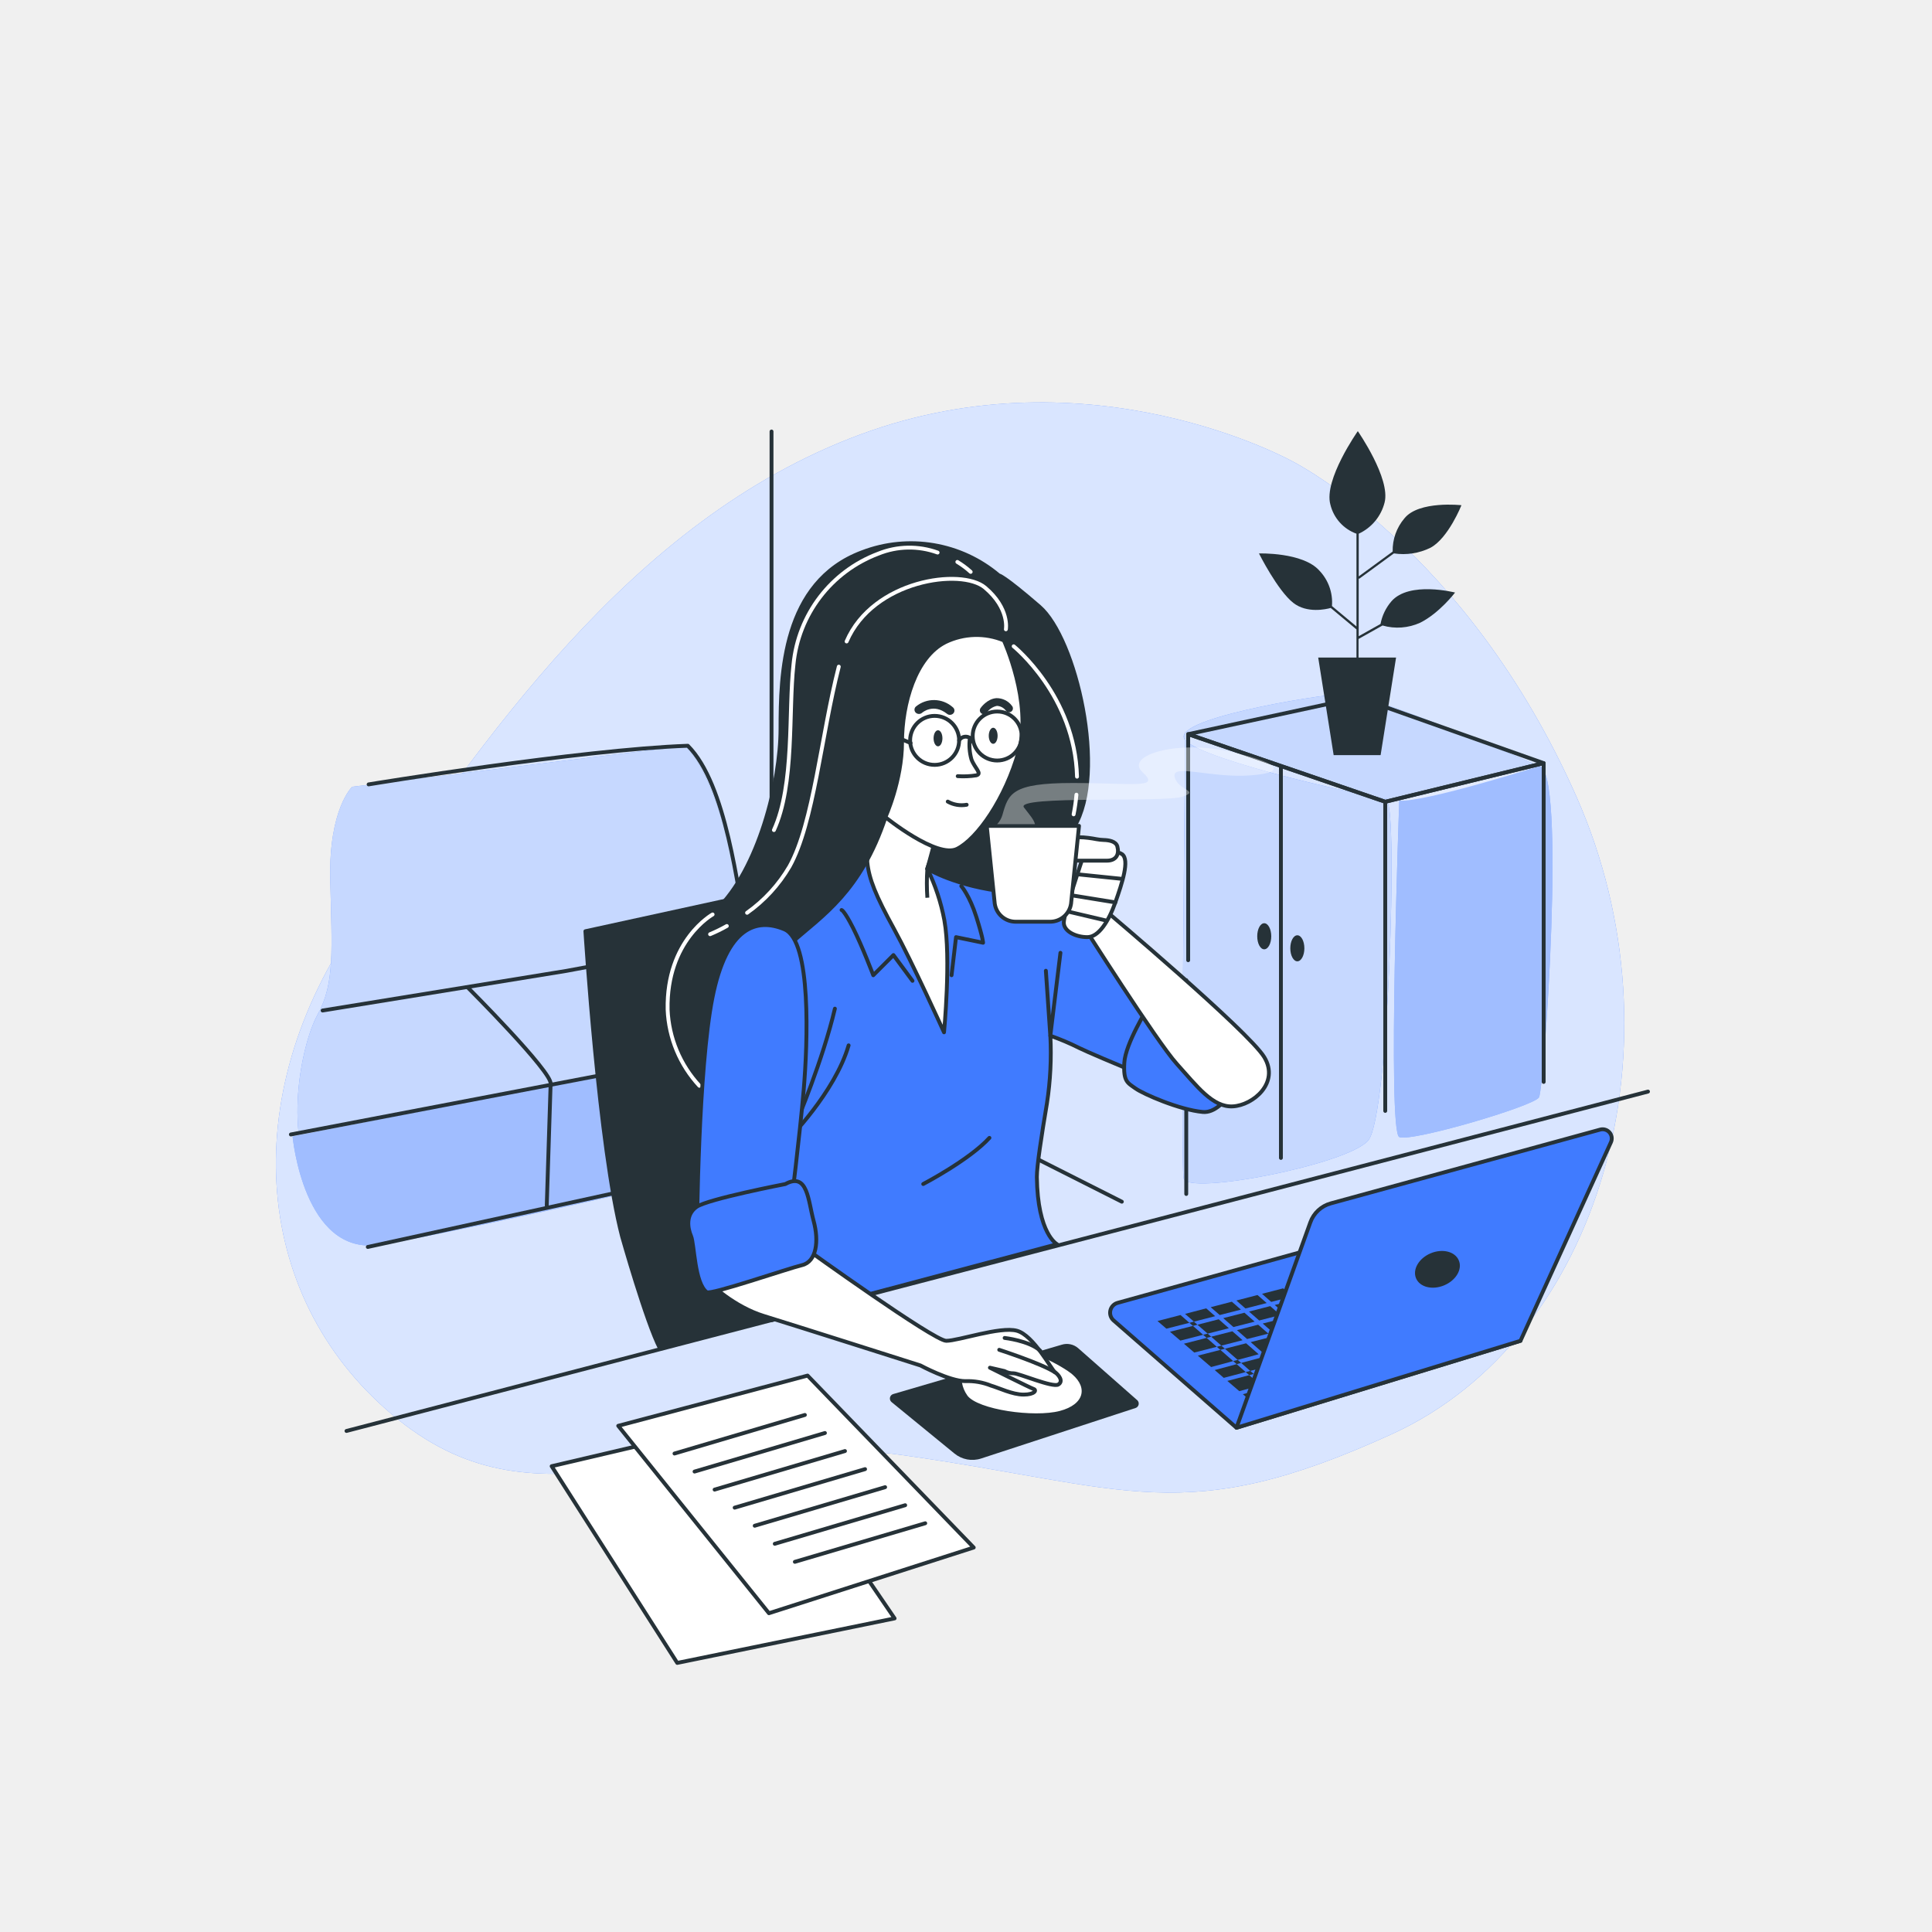
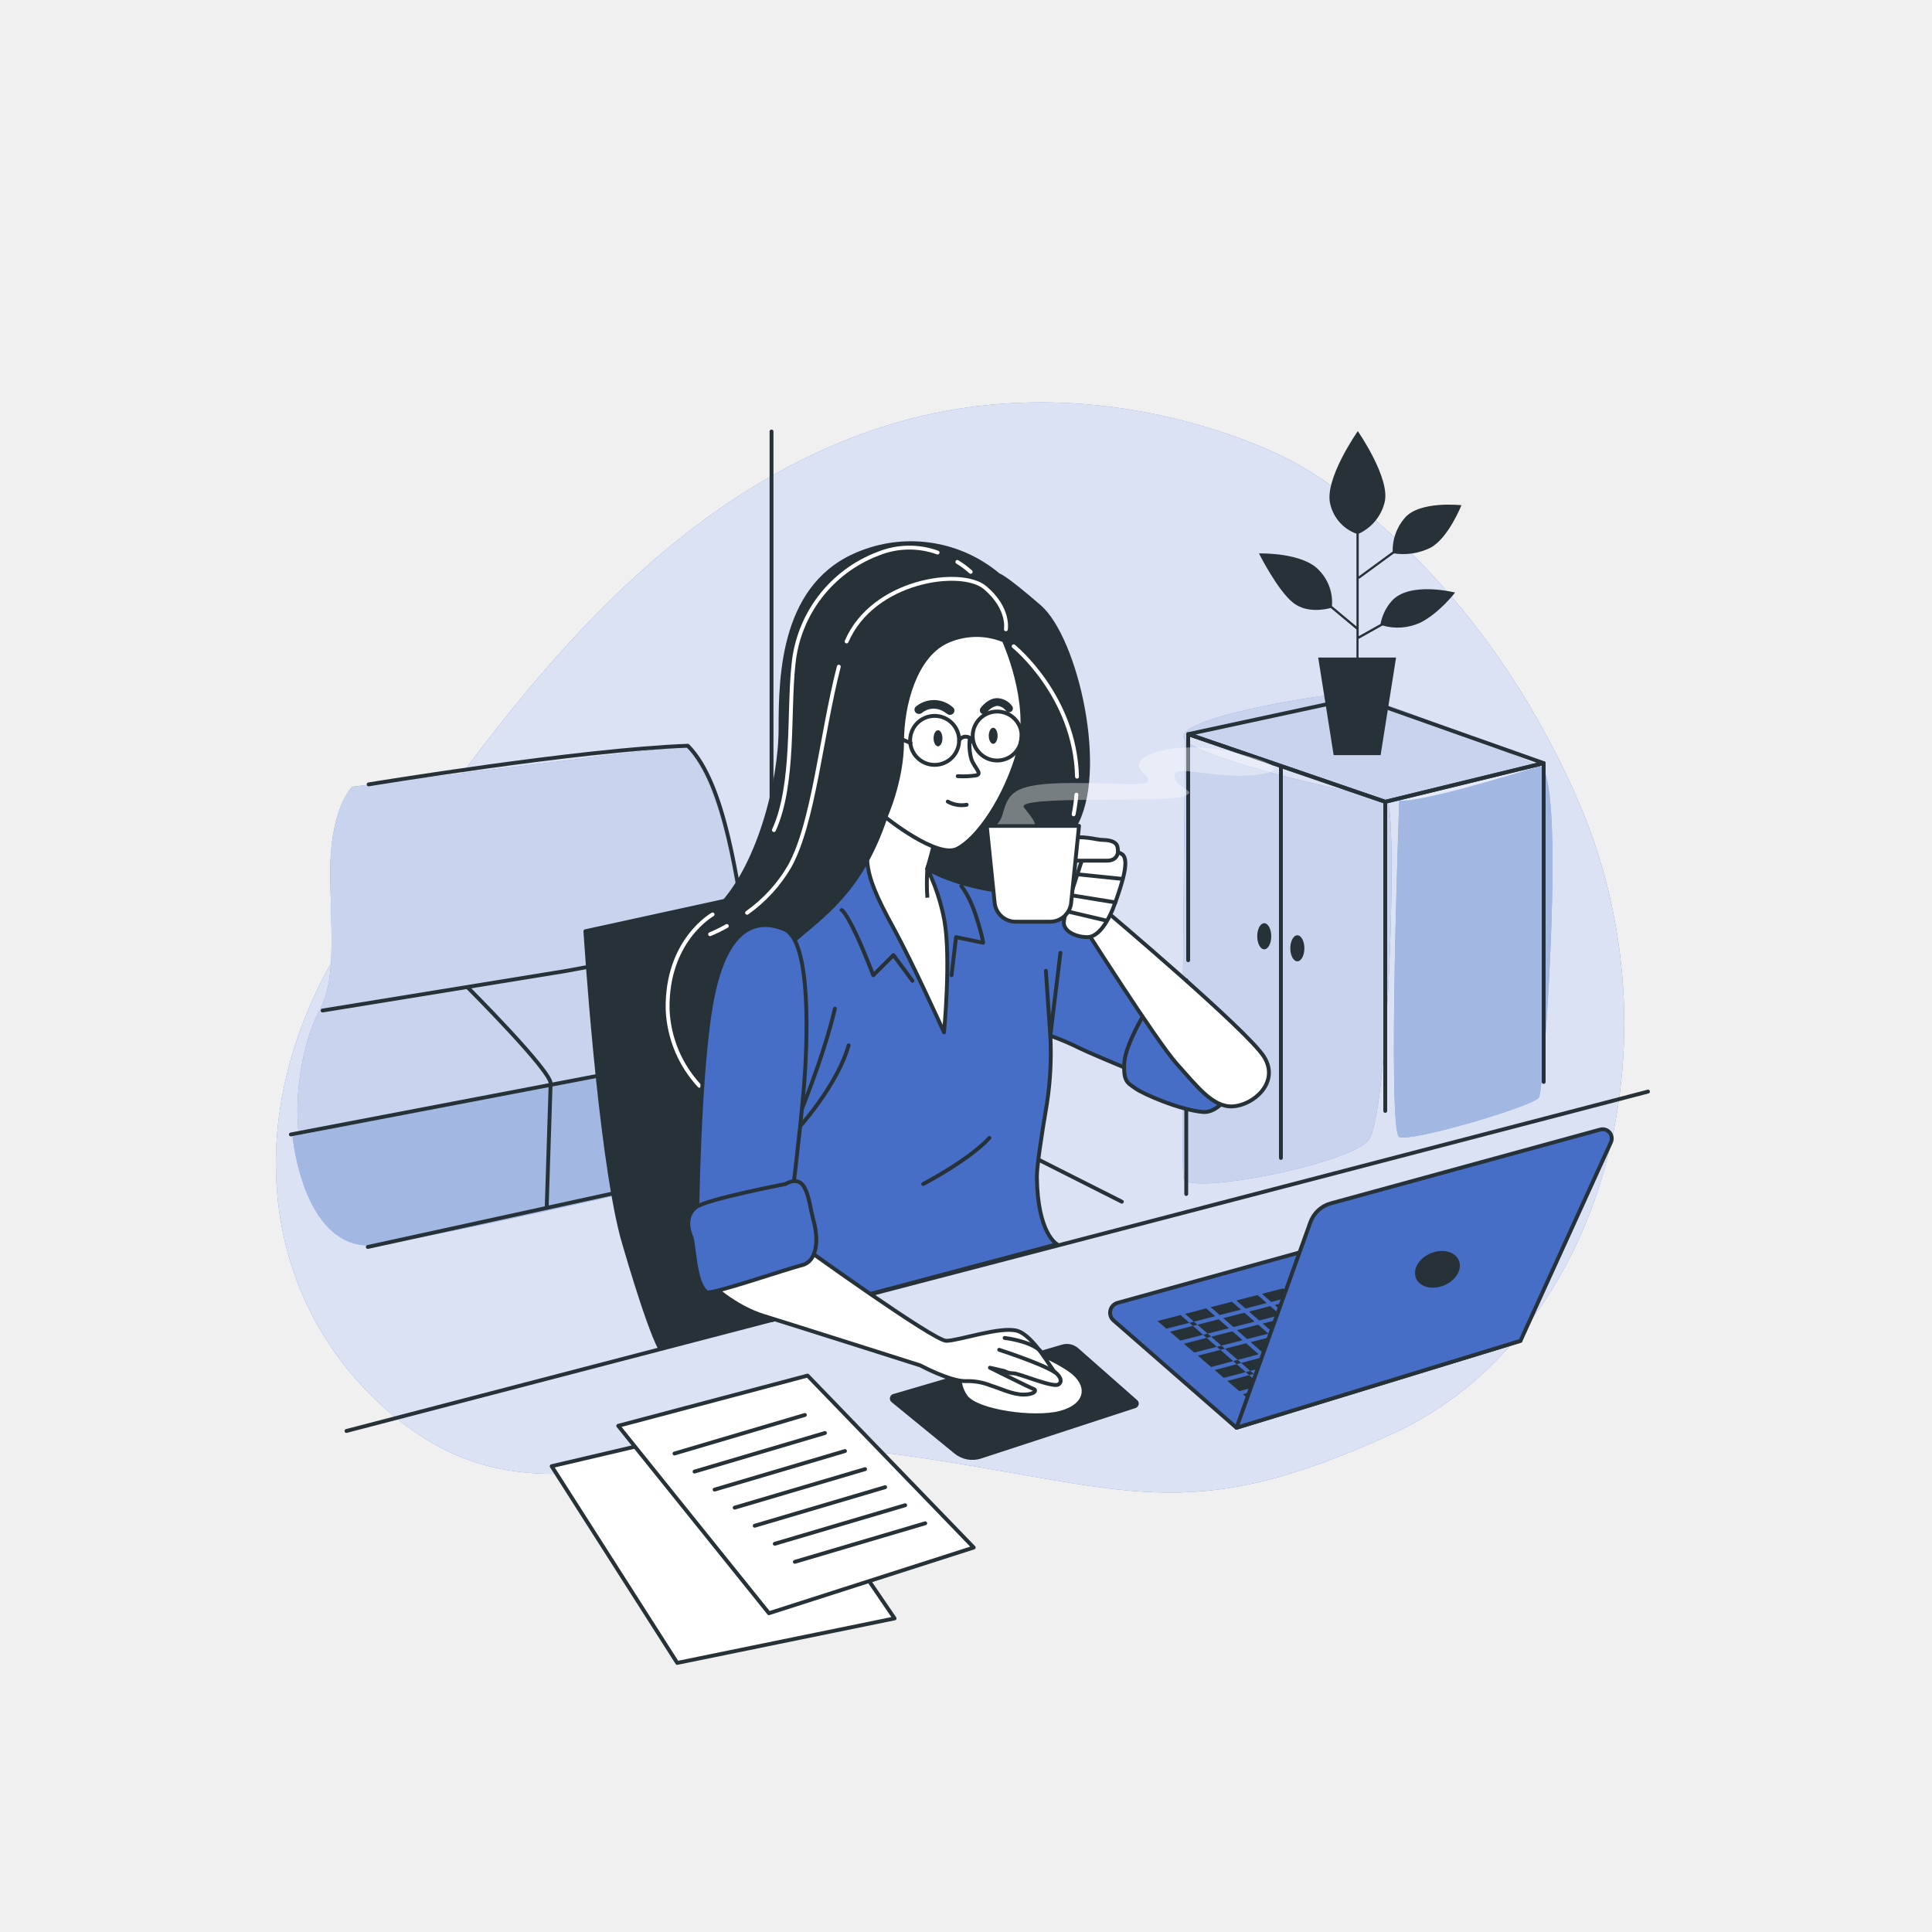
<svg xmlns="http://www.w3.org/2000/svg" viewBox="0 0 500 500">
-   <g id="freepik--background-simple--inject-303">
-     <path d="M334.58,119.45s-52.13-29.16-111.94-7-97.93,79.8-130,125.71-27.19,99,10.43,129.24,71.72.9,130.33,9.16,72.88,19.26,126.89-5.45,76-101,47.66-165S334.58,119.45,334.58,119.45Z" style="fill:#407BFF" />
+   <g id="freepik--background-simple--inject-5">
+     <path d="M334.58,119.45s-52.13-29.16-111.94-7-97.93,79.8-130,125.71-27.19,99,10.43,129.24,71.72.9,130.33,9.16,72.88,19.26,126.89-5.45,76-101,47.66-165S334.58,119.45,334.58,119.45Z" style="fill:#476EC6" />
    <path d="M334.58,119.45s-52.13-29.16-111.94-7-97.93,79.8-130,125.71-27.19,99,10.43,129.24,71.72.9,130.33,9.16,72.88,19.26,126.89-5.45,76-101,47.66-165S334.58,119.45,334.58,119.45Z" style="fill:#fff;opacity:0.8" />
  </g>
-   <g id="freepik--Background--inject-303">
-     <path d="M217,292.53s.81-23.14,0-26-23.14-22.73-23.14-22.73-6.09-41.41-16.64-50.75L91.15,203.61s-6.09,5.69-5.68,24,1.22,26.79-3.25,34.91-8.93,32.08-.4,44.26,11.36,15,19.08,14.61S217,292.53,217,292.53Z" style="fill:#407BFF" />
+   <g id="freepik--Background--inject-5">
+     <path d="M217,292.53s.81-23.14,0-26-23.14-22.73-23.14-22.73-6.09-41.41-16.64-50.75L91.15,203.61s-6.09,5.69-5.68,24,1.22,26.79-3.25,34.91-8.93,32.08-.4,44.26,11.36,15,19.08,14.61S217,292.53,217,292.53Z" style="fill:#476EC6" />
    <path d="M217,292.53s.81-23.14,0-26-23.14-22.73-23.14-22.73-6.09-41.41-16.64-50.75L91.15,203.61s-6.09,5.69-5.68,24,1.22,26.79-3.25,34.91-8.93,32.08-.4,44.26,11.36,15,19.08,14.61S217,292.53,217,292.53Z" style="fill:#fff;opacity:0.7" />
-     <path d="M217,266.54,75.73,294.15s2.84,30.86,22.33,28,119.76-25.57,119.36-27.6S217,266.54,217,266.54Z" style="fill:#407BFF" />
+     <path d="M217,266.54,75.73,294.15s2.84,30.86,22.33,28,119.76-25.57,119.36-27.6S217,266.54,217,266.54Z" style="fill:#476EC6" />
    <path d="M217,266.54,75.73,294.15s2.84,30.86,22.33,28,119.76-25.57,119.36-27.6S217,266.54,217,266.54Z" style="fill:#fff;opacity:0.5" />
-     <path d="M362.13,207.21s-3.13,85.72,0,87.06,34.82-8,36.16-10.27,7.14-85.71,0-85.71S362.13,207.21,362.13,207.21Z" style="fill:#407BFF" />
-     <path d="M359,207.66c2.68,1.79.45,81.25-4.91,87.5s-46.88,14.29-47.77,9.82.45-115.62.45-115.62S356.32,205.88,359,207.66Zm39.29-9.37s-43.75-19.2-50.9-18.75-45.53,6.69-40.62,12.05,48.66,15.18,55.36,15.62S398.29,198.29,398.29,198.29Z" style="fill:#407BFF" />
+     <path d="M362.13,207.21s-3.13,85.72,0,87.06,34.82-8,36.16-10.27,7.14-85.71,0-85.71S362.13,207.21,362.13,207.21Z" style="fill:#476EC6" />
+     <path d="M359,207.66c2.68,1.79.45,81.25-4.91,87.5s-46.88,14.29-47.77,9.82.45-115.62.45-115.62S356.32,205.88,359,207.66Zm39.29-9.37s-43.75-19.2-50.9-18.75-45.53,6.69-40.62,12.05,48.66,15.18,55.36,15.62S398.29,198.29,398.29,198.29Z" style="fill:#476EC6" />
    <path d="M362.13,207.21s-3.13,85.72,0,87.06,34.82-8,36.16-10.27,7.14-85.71,0-85.71S362.13,207.21,362.13,207.21Z" style="fill:#fff;opacity:0.5" />
    <path d="M359,207.66c2.68,1.79.45,81.25-4.91,87.5s-46.88,14.29-47.77,9.82.45-115.62.45-115.62S356.32,205.88,359,207.66Zm39.29-9.37s-43.75-19.2-50.9-18.75-45.53,6.69-40.62,12.05,48.66,15.18,55.36,15.62S398.29,198.29,398.29,198.29Z" style="fill:#fff;opacity:0.7" />
    <path d="M95.4,203s54.6-9,82.6-10c10,10,12.85,36.74,15.35,49.74,0,0,23.65,22.4,23.65,24.26s.67,30,.67,30" style="fill:none;stroke:#263238;stroke-linecap:round;stroke-linejoin:round" />
    <line x1="199.67" y1="111.67" x2="199.67" y2="248.33" style="fill:none;stroke:#263238;stroke-linecap:round;stroke-linejoin:round" />
    <polyline points="83.49 261.52 146.66 251.25 192.24 242.74" style="fill:none;stroke:#263238;stroke-linecap:round;stroke-linejoin:round" />
    <line x1="75.28" y1="293.6" x2="211.18" y2="267.62" style="fill:none;stroke:#263238;stroke-linecap:round;stroke-linejoin:round" />
    <path d="M121,255.5s22,22,21.5,25l-1,31.5" style="fill:none;stroke:#263238;stroke-linecap:round;stroke-linejoin:round" />
    <line x1="95.19" y1="322.71" x2="209.69" y2="297.7" style="fill:none;stroke:#263238;stroke-linecap:round;stroke-linejoin:round" />
    <polyline points="307.5 248.5 307.5 190 358.5 207.5 358.5 287.5" style="fill:none;stroke:#263238;stroke-linecap:round;stroke-linejoin:round" />
    <line x1="307" y1="253.67" x2="307" y2="309" style="fill:none;stroke:#263238;stroke-linecap:round;stroke-linejoin:round" />
    <polyline points="358.5 207.5 399.5 197.5 399.5 280" style="fill:none;stroke:#263238;stroke-linecap:round;stroke-linejoin:round" />
    <polygon points="307.5 190 351.5 180.5 399.5 197.5 358.5 207.5 307.5 190" style="fill:none;stroke:#263238;stroke-linecap:round;stroke-linejoin:round" />
    <line x1="331.5" y1="198.5" x2="331.5" y2="299.67" style="fill:none;stroke:#263238;stroke-linecap:round;stroke-linejoin:round" />
    <path d="M337.57,245.42c0,1.86-.82,3.37-1.82,3.37s-1.82-1.51-1.82-3.37.81-3.37,1.82-3.37S337.57,243.56,337.57,245.42Z" style="fill:#263238" />
    <path d="M329,242.3c0,1.87-.81,3.38-1.82,3.38s-1.81-1.51-1.81-3.38.81-3.37,1.81-3.37S329,240.44,329,242.3Z" style="fill:#263238" />
    <line x1="217.67" y1="274.33" x2="290.33" y2="311" style="fill:none;stroke:#263238;stroke-linecap:round;stroke-linejoin:round" />
  </g>
-   <g id="freepik--Plants--inject-303">
+   <g id="freepik--Plants--inject-5">
    <path d="M360.09,155.63a12.48,12.48,0,0,0-2.81,5.85l-5.65,3.17v-15l.11.15,9-6.58a16,16,0,0,0,9.48-1.47c4.62-2.49,8-11,8-11s-11-1.24-14.74,3.38a12.8,12.8,0,0,0-3.06,8.61l-8.78,6.43V138.12a12.17,12.17,0,0,0,6.69-8.07c1.6-6.21-6.93-18.47-6.93-18.47s-8.88,12.61-7.1,19a10.68,10.68,0,0,0,6.75,7.54v24l-6.34-5.28a11.88,11.88,0,0,0-3.26-9.17c-4.26-4.8-15.63-4.44-15.63-4.44s4.8,9.59,8.88,12.79c3.57,2.79,8.5,1.65,9.69,1.32l6.66,5.55v7.29h-9.9l4,25.25H357.3l4-25.25h-9.71v-4.82l6.21-3.48a14.1,14.1,0,0,0,9.72-.71c5-2.49,9.05-7.82,9.05-7.82S364.71,150.3,360.09,155.63Z" style="fill:#263238" />
  </g>
-   <g id="freepik--Device--inject-303">
+   <g id="freepik--Device--inject-5">
    <path d="M274.81,348l-43.65,12.78a1.2,1.2,0,0,0-.42,2.08L247,376.16a7.31,7.31,0,0,0,6.91,1.3l40-13.08a1.2,1.2,0,0,0,.42-2L279,348.88A4.45,4.45,0,0,0,274.81,348Z" style="fill:#263238" />
    <path d="M253.55,348.72a8.43,8.43,0,0,0-3.63,12.69l.08.12c2.94,3.82,17.63,5.87,24.38,4.11s7.76-6.61,3.52-10.28c-2.59-2.24-12-7.34-19.09-7.63A11.67,11.67,0,0,0,253.55,348.72Z" style="fill:#fff;stroke:#263238;stroke-linecap:round;stroke-linejoin:round" />
-     <path d="M320,369.5l-31.8-27.77a2.65,2.65,0,0,1,1-4.54l64.48-17.87a9.49,9.49,0,0,1,8.6,1.85L393.5,347Z" style="fill:#407BFF;stroke:#263238;stroke-linecap:round;stroke-linejoin:round" />
+     <path d="M320,369.5l-31.8-27.77a2.65,2.65,0,0,1,1-4.54l64.48-17.87a9.49,9.49,0,0,1,8.6,1.85L393.5,347Z" style="fill:#476EC6;stroke:#263238;stroke-linecap:round;stroke-linejoin:round" />
    <polygon points="354.15 343.87 356.67 346.07 362.13 344.64 359.58 342.41 354.15 343.87" style="fill:#263238" />
    <polygon points="342.32 333.52 347.81 332.11 345.36 329.96 339.89 331.39 342.32 333.52" style="fill:#263238" />
    <polygon points="346.53 329.66 348.99 331.81 354.48 330.41 352 328.24 346.53 329.66" style="fill:#263238" />
    <polygon points="356.57 330.91 359.2 333.21 364.16 331.94 361.42 329.67 356.57 330.91" style="fill:#263238" />
    <polygon points="360.12 334.01 362.75 336.32 367.86 335.01 365.11 332.73 360.12 334.01" style="fill:#263238" />
    <polygon points="372.56 338.92 367.33 340.32 369.92 342.59 375.28 341.18 372.56 338.92" style="fill:#263238" />
    <polygon points="366.17 340.64 360.74 342.1 363.29 344.33 368.75 342.89 366.17 340.64" style="fill:#263238" />
    <polygon points="363.66 337.12 366.43 339.53 371.62 338.14 368.81 335.8 363.66 337.12" style="fill:#263238" />
    <polygon points="352.54 334.92 358.03 333.51 355.39 331.21 349.9 332.61 352.54 334.92" style="fill:#263238" />
    <polygon points="332.32 348.71 329.16 345.94 323.67 347.34 326.9 350.17 332.32 348.71" style="fill:#263238" />
    <polygon points="328.25 345.14 325.61 342.83 320.12 344.24 322.75 346.54 328.25 345.14" style="fill:#263238" />
    <polygon points="324.7 342.04 322.06 339.73 316.57 341.13 319.21 343.44 324.7 342.04" style="fill:#263238" />
    <polygon points="335.66 335.22 341.15 333.82 338.72 331.69 333.25 333.12 335.66 335.22" style="fill:#263238" />
    <polygon points="335.64 351.61 333.23 349.5 327.8 350.96 330.18 353.04 335.64 351.61" style="fill:#263238" />
    <polygon points="328.99 336.93 334.48 335.52 332.08 333.42 326.61 334.84 328.99 336.93" style="fill:#263238" />
    <polygon points="322.32 338.63 327.82 337.23 325.44 335.15 319.97 336.57 322.32 338.63" style="fill:#263238" />
    <polygon points="315.66 340.33 321.15 338.93 318.8 336.88 313.33 338.3 315.66 340.33" style="fill:#263238" />
    <polygon points="343.67 342.23 346.66 344.85 352.09 343.39 349.16 340.82 343.67 342.23" style="fill:#263238" />
    <polygon points="343.24 334.32 345.87 336.62 351.36 335.22 348.73 332.91 343.24 334.32" style="fill:#263238" />
    <polygon points="363.04 345.43 357.58 346.87 360.37 349.31 365.79 347.84 363.04 345.43" style="fill:#263238" />
    <polygon points="349.42 339.73 354.91 338.32 352.27 336.02 346.78 337.42 349.42 339.73" style="fill:#263238" />
    <polygon points="339.2 338.33 344.7 336.92 342.06 334.62 336.57 336.02 339.2 338.33" style="fill:#263238" />
    <polygon points="353.45 335.72 356.08 338.02 361.58 336.62 358.94 334.31 353.45 335.72" style="fill:#263238" />
    <polygon points="339.47 354.96 336.55 352.4 331.09 353.84 334.05 356.43 339.47 354.96" style="fill:#263238" />
    <polygon points="355.82 339.12 350.33 340.52 353.25 343.08 358.68 341.62 355.82 339.12" style="fill:#263238" />
    <polygon points="362.49 337.42 357 338.82 359.84 341.31 365.27 339.85 362.49 337.42" style="fill:#263238" />
    <polygon points="332.54 340.03 338.03 338.63 335.39 336.32 329.9 337.73 332.54 340.03" style="fill:#263238" />
    <polygon points="349.79 348.92 344.33 350.35 347.21 352.87 352.63 351.4 349.79 348.92" style="fill:#263238" />
    <polygon points="356.41 347.17 350.96 348.61 353.79 351.09 359.21 349.62 356.41 347.17" style="fill:#263238" />
    <polygon points="325.87 341.74 331.36 340.33 328.73 338.02 323.24 339.43 325.87 341.74" style="fill:#263238" />
    <polygon points="346.05 353.18 343.17 350.66 337.71 352.1 340.63 354.65 346.05 353.18" style="fill:#263238" />
    <polygon points="352.99 344.18 347.56 345.64 350.05 347.81 355.5 346.38 352.99 344.18" style="fill:#263238" />
    <polygon points="334.91 343.44 332.28 341.13 326.79 342.53 329.42 344.84 334.91 343.44" style="fill:#263238" />
    <polygon points="338.91 346.94 335.82 344.23 330.33 345.64 333.48 348.4 338.91 346.94" style="fill:#263238" />
    <polygon points="342.26 349.87 339.82 347.73 334.39 349.19 336.8 351.3 342.26 349.87" style="fill:#263238" />
    <polygon points="316.09 348.25 314.91 348.55 315.83 349.35 317 349.05 316.09 348.25" style="fill:#263238" />
    <polygon points="325.74 350.48 322.49 347.64 317 349.05 320.31 351.94 325.74 350.48" style="fill:#263238" />
    <polygon points="329.01 353.35 326.64 351.27 321.21 352.73 323.56 354.79 329.01 353.35" style="fill:#263238" />
    <polygon points="345.5 345.16 342.49 342.53 337 343.93 340.07 346.62 345.5 345.16" style="fill:#263238" />
    <polygon points="320.31 351.94 319.15 352.25 320.05 353.04 321.21 352.73 320.31 351.94" style="fill:#263238" />
    <polygon points="321.58 346.84 318.94 344.54 313.45 345.94 316.09 348.25 321.58 346.84" style="fill:#263238" />
    <polygon points="348.88 348.12 346.4 345.95 340.98 347.42 343.43 349.56 348.88 348.12" style="fill:#263238" />
    <polygon points="312.54 345.14 311.37 345.44 312.28 346.24 313.45 345.94 312.54 345.14" style="fill:#263238" />
    <polygon points="336.09 343.13 341.58 341.73 338.94 339.43 333.45 340.83 336.09 343.13" style="fill:#263238" />
    <polygon points="336.48 359.88 333.8 357.53 328.38 359 331.21 361.48 336.48 359.88" style="fill:#263238" />
    <polygon points="327.22 359.31 321.65 360.82 324.71 363.45 330.08 361.82 327.22 359.31" style="fill:#263238" />
    <polygon points="374.43 346.54 376.01 347.92 381.42 346.28 379.94 345.05 374.43 346.54" style="fill:#263238" />
    <polygon points="327.47 358.21 326.31 358.52 327.22 359.31 328.38 359 327.47 358.21" style="fill:#263238" />
    <polygon points="345.61 337.72 340.12 339.13 342.75 341.43 348.24 340.03 345.61 337.72" style="fill:#263238" />
    <polygon points="323.56 354.79 322.39 355.09 323.3 355.89 324.47 355.58 323.56 354.79" style="fill:#263238" />
    <polygon points="318.03 343.74 315.4 341.43 309.9 342.84 312.54 345.14 318.03 343.74" style="fill:#263238" />
    <polygon points="332.89 356.74 329.92 354.14 324.47 355.58 327.47 358.21 332.89 356.74" style="fill:#263238" />
    <polygon points="299.56 341.88 301.86 343.86 307.82 342.34 305.52 340.33 299.56 341.88" style="fill:#263238" />
    <polygon points="364.2 345.12 366.95 347.53 372.37 346.06 369.66 343.69 364.2 345.12" style="fill:#263238" />
    <polygon points="366.69 348.63 361.27 350.1 363.21 351.79 368.48 350.19 366.69 348.63" style="fill:#263238" />
    <polygon points="373.27 346.85 367.85 348.32 369.61 349.85 374.88 348.26 373.27 346.85" style="fill:#263238" />
    <polygon points="376.22 341.96 370.82 343.38 373.53 345.75 379 344.27 376.22 341.96" style="fill:#263238" />
    <polygon points="308.99 342.04 307.82 342.34 308.73 343.14 309.9 342.84 308.99 342.04" style="fill:#263238" />
    <polygon points="346.96 353.97 341.54 355.44 344.01 357.61 349.28 356.01 346.96 353.97" style="fill:#263238" />
    <polygon points="355.65 330.11 360.47 328.88 357.86 326.71 353.17 327.93 355.65 330.11" style="fill:#263238" />
    <polygon points="360.12 350.41 354.69 351.88 356.81 353.73 362.08 352.13 360.12 350.41" style="fill:#263238" />
    <polygon points="353.54 352.19 348.12 353.66 350.41 355.67 355.68 354.07 353.54 352.19" style="fill:#263238" />
    <polygon points="317.63 357.38 320.73 360.03 326.31 358.52 323.3 355.89 317.63 357.38" style="fill:#263238" />
    <polygon points="312.16 338.6 306.69 340.03 308.99 342.04 314.48 340.63 312.16 338.6" style="fill:#263238" />
    <polygon points="302.79 344.66 305.47 346.95 311.37 345.44 308.73 343.14 302.79 344.66" style="fill:#263238" />
    <polygon points="342.88 357.95 340.38 355.75 334.96 357.22 337.61 359.54 342.88 357.95" style="fill:#263238" />
    <polygon points="314.36 354.57 316.71 356.59 322.39 355.09 320.05 353.04 314.36 354.57" style="fill:#263238" />
    <polygon points="310 350.84 313.44 353.79 319.15 352.25 315.83 349.35 310 350.84" style="fill:#263238" />
    <polygon points="306.4 347.75 309.07 350.04 314.91 348.55 312.28 346.24 306.4 347.75" style="fill:#263238" />
-     <path d="M339.12,316.33,320,369.5,393.5,347l23.41-51.4a2.37,2.37,0,0,0-2.79-3.26l-69.7,19.09A7.83,7.83,0,0,0,339.12,316.33Z" style="fill:#407BFF;stroke:#263238;stroke-linecap:round;stroke-linejoin:round" />
+     <path d="M339.12,316.33,320,369.5,393.5,347l23.41-51.4a2.37,2.37,0,0,0-2.79-3.26l-69.7,19.09A7.83,7.83,0,0,0,339.12,316.33Z" style="fill:#476EC6;stroke:#263238;stroke-linecap:round;stroke-linejoin:round" />
    <path d="M377.53,326.18c1,2.29-.73,5.19-3.79,6.47s-6.31.46-7.27-1.83.73-5.19,3.79-6.47S376.57,323.89,377.53,326.18Z" style="fill:#263238" />
  </g>
-   <g id="freepik--Papers--inject-303">
+   <g id="freepik--Papers--inject-5">
    <polygon points="196.1 366.94 142.77 379.45 175.27 430.36 231.52 418.84 196.1 366.94" style="fill:#fff;stroke:#263238;stroke-linecap:round;stroke-linejoin:round" />
    <polygon points="160 369 199 417.5 252 400.5 209 356 160 369" style="fill:#fff;stroke:#263238;stroke-linecap:round;stroke-linejoin:round" />
    <line x1="174.56" y1="376.17" x2="208.3" y2="366.19" style="fill:none;stroke:#263238;stroke-linecap:round;stroke-linejoin:round" />
    <line x1="179.75" y1="380.84" x2="213.49" y2="370.86" style="fill:none;stroke:#263238;stroke-linecap:round;stroke-linejoin:round" />
    <line x1="184.94" y1="385.51" x2="218.68" y2="375.53" style="fill:none;stroke:#263238;stroke-linecap:round;stroke-linejoin:round" />
    <line x1="190.13" y1="390.18" x2="223.88" y2="380.21" style="fill:none;stroke:#263238;stroke-linecap:round;stroke-linejoin:round" />
    <line x1="195.32" y1="394.86" x2="229.07" y2="384.88" style="fill:none;stroke:#263238;stroke-linecap:round;stroke-linejoin:round" />
    <line x1="200.51" y1="399.53" x2="234.26" y2="389.55" style="fill:none;stroke:#263238;stroke-linecap:round;stroke-linejoin:round" />
    <line x1="205.71" y1="404.2" x2="239.45" y2="394.22" style="fill:none;stroke:#263238;stroke-linecap:round;stroke-linejoin:round" />
  </g>
-   <g id="freepik--Character--inject-303">
+   <g id="freepik--Character--inject-5">
    <path d="M222.5,225.5l-71,15.5s3.5,56,9.5,79c0,0,6.25,22.14,9.81,29l66.95-17.56S228,305.5,222.5,225.5Z" style="fill:#263238;stroke:#263238;stroke-linecap:round;stroke-linejoin:round" />
-     <path d="M272.41,233.54c-5.52-4.93-12.19-3.77-18.86-6.38a125.16,125.16,0,0,0-14.49-4.37l-1.17-.27s-2.9-6.09-8.12-5.22S202.8,233,201.06,237s-1.74,42.64-1.45,56c.19,9.08,2,16.27,5.34,21.23l-5.28,27.44L273.57,322s-5.05-2.6-5.23-17.4c0-2.86,1.16-10.44,2.62-19.14a86,86,0,0,0,.87-17.41,63.52,63.52,0,0,1,7.54,3.2c4.06,2,28.13,11.89,28.13,11.89l7-12.76S277.92,238.47,272.41,233.54Z" style="fill:#407BFF;stroke:#263238;stroke-linecap:round;stroke-linejoin:round" />
+     <path d="M272.41,233.54c-5.52-4.93-12.19-3.77-18.86-6.38a125.16,125.16,0,0,0-14.49-4.37l-1.17-.27s-2.9-6.09-8.12-5.22S202.8,233,201.06,237s-1.74,42.64-1.45,56c.19,9.08,2,16.27,5.34,21.23l-5.28,27.44L273.57,322s-5.05-2.6-5.23-17.4c0-2.86,1.16-10.44,2.62-19.14a86,86,0,0,0,.87-17.41,63.52,63.52,0,0,1,7.54,3.2c4.06,2,28.13,11.89,28.13,11.89l7-12.76S277.92,238.47,272.41,233.54Z" style="fill:#476EC6;stroke:#263238;stroke-linecap:round;stroke-linejoin:round" />
    <line x1="89.67" y1="370.33" x2="426.5" y2="282.5" style="fill:none;stroke:#263238;stroke-linecap:round;stroke-linejoin:round" />
    <path d="M206.21,290.23s6.71-15.78,9.86-29.19" style="fill:none;stroke:#263238;stroke-linecap:round;stroke-linejoin:round" />
    <path d="M203.85,295s12.22-12.23,15.77-24.46" style="fill:none;stroke:#263238;stroke-linecap:round;stroke-linejoin:round" />
    <path d="M238.93,306.42s11.94-6.23,17.13-11.94" style="fill:none;stroke:#263238;stroke-linecap:round;stroke-linejoin:round" />
    <path d="M217.8,235.51s.66.06,3,4.7S226,252.39,226,252.39l5.22-5.22,4.93,6.67" style="fill:none;stroke:#263238;stroke-linecap:round;stroke-linejoin:round" />
    <path d="M248.78,229.31s2.16,2.49,3.9,8,1.74,6.67,1.74,6.67l-7-1.45-1.16,9.86" style="fill:none;stroke:#263238;stroke-linecap:round;stroke-linejoin:round" />
    <polyline points="270.67 251.23 271.82 268.06 274.44 246.59" style="fill:none;stroke:#263238;stroke-linecap:round;stroke-linejoin:round" />
    <path d="M242.11,217.09,240,224.85a52.14,52.14,0,0,1,4.4,13.31c1.77,9.74-.09,29-.09,29s-8.2-18.12-12.94-26.75-6.48-12.95-6.91-17.26,2.59-15.53,3.45-16.83S242.11,217.09,242.11,217.09Z" style="fill:#fff;stroke:#263238;stroke-linecap:round;stroke-linejoin:round" />
    <path d="M258.51,148.92a35.22,35.22,0,0,0-35.38-6C202.42,150.64,202,174.8,202,188.61s-5.75,36.41-16.53,46.76-15,21.41-12.38,33.06,13.37,18.55,21.14,17.69,3-35.38,10.79-42.28,17.69-13,24.16-32.36a36.68,36.68,0,0,0,7.33-16c1.73-9.49,8.2-24.59,15.1-25.88s9.07,19.41,6.48,27.18-15.54,16.83-16,20.28a38.39,38.39,0,0,1-2.15,7.76s7.5,4.63,20.71,6a22.4,22.4,0,0,0,5.6,0S269.35,228.25,278,214c8.5-14,.49-48.8-9-57S258.51,148.92,258.51,148.92Z" style="fill:#263238;stroke:#263238;stroke-linecap:round;stroke-linejoin:round" />
    <path d="M188.1,239.65a39.8,39.8,0,0,1-4.33,2.12" style="fill:none;stroke:#fff;stroke-linecap:round;stroke-linejoin:round" />
    <path d="M184.42,236.66s-12,6.68-11.64,24.63A30.89,30.89,0,0,0,181,281" style="fill:none;stroke:#fff;stroke-linecap:round;stroke-linejoin:round" />
    <path d="M217.08,172.53c-4.57,17.77-6.47,40.42-12.74,51.7a38.42,38.42,0,0,1-11,12" style="fill:none;stroke:#fff;stroke-linecap:round;stroke-linejoin:round" />
    <path d="M260.32,162.86s1-5.39-5.4-10.79c-6.09-5.13-28.95-2-35.82,13.94" style="fill:none;stroke:#fff;stroke-linecap:round;stroke-linejoin:round" />
    <path d="M242.65,143a21.44,21.44,0,0,0-15.38.3A34.13,34.13,0,0,0,205.35,172c-1.35,12.14.34,31-5.06,42.82" style="fill:none;stroke:#fff;stroke-linecap:round;stroke-linejoin:round" />
    <path d="M251.21,148a22.08,22.08,0,0,0-3.45-2.57" style="fill:none;stroke:#fff;stroke-linecap:round;stroke-linejoin:round" />
    <path d="M277.85,210.75a45.2,45.2,0,0,0,.73-5.09" style="fill:none;stroke:#fff;stroke-linecap:round;stroke-linejoin:round" />
    <path d="M278.73,201c-.51-20.93-16.39-33.74-16.39-33.74" style="fill:none;stroke:#fff;stroke-linecap:round;stroke-linejoin:round" />
    <path d="M259.8,165.74s7.34,16,3.89,28.48-10.79,22.87-16,25.46-18.55-8.2-18.55-8.2,4.31-9.49,4.31-19.42,3.46-22,11.22-25.88A18.52,18.52,0,0,1,259.8,165.74Z" style="fill:#fff;stroke:#263238;stroke-linecap:round;stroke-linejoin:round" />
    <path d="M251,191a13.91,13.91,0,0,0,.4,5.5c.83,2.29,2.91,3.74,1.25,4.16a21.26,21.26,0,0,1-4.79.21" style="fill:none;stroke:#263238;stroke-linecap:round;stroke-linejoin:round" />
    <path d="M245.28,207.45a7.27,7.27,0,0,0,4.89.82" style="fill:none;stroke:#263238;stroke-linecap:round;stroke-linejoin:round" />
    <path d="M243.9,191.07c0,1.15-.51,2.08-1.14,2.08s-1.15-.93-1.15-2.08.51-2.08,1.15-2.08S243.9,189.92,243.9,191.07Z" style="fill:#263238" />
    <path d="M258.18,190.42c0,1.14-.51,2.08-1.14,2.08s-1.15-.94-1.15-2.08.52-2.08,1.15-2.08S258.18,189.27,258.18,190.42Z" style="fill:#263238" />
    <path d="M261.38,184.31a1,1,0,0,1-1-.31,3.05,3.05,0,0,0-2.37-1.32,4.17,4.17,0,0,0-2.6,1.72,1,1,0,0,1-1.65-1.14c.07-.1,1.71-2.44,4.14-2.58a4.91,4.91,0,0,1,4,2,1,1,0,0,1-.1,1.41A1.06,1.06,0,0,1,261.38,184.31Z" style="fill:#263238" />
    <path d="M245.84,185a1.13,1.13,0,0,1-.74-.26c-3.54-2.8-6.35-.37-6.47-.27a1.21,1.21,0,0,1-1.65-.05,1.07,1.07,0,0,1,.06-1.57,7.33,7.33,0,0,1,9.55.19,1.07,1.07,0,0,1,.15,1.56A1.2,1.2,0,0,1,245.84,185Z" style="fill:#263238" />
    <path d="M248.22,191.6a6.34,6.34,0,1,1-6.34-6.33A6.34,6.34,0,0,1,248.22,191.6Z" style="fill:none;stroke:#263238;stroke-linecap:round;stroke-linejoin:round" />
    <line x1="235.66" y1="192.29" x2="233.7" y2="191.47" style="fill:none;stroke:#263238;stroke-linecap:round;stroke-linejoin:round" />
    <path d="M264.41,190.48a6.34,6.34,0,1,1-6.33-6.34A6.34,6.34,0,0,1,264.41,190.48Z" style="fill:none;stroke:#263238;stroke-linecap:round;stroke-linejoin:round" />
    <path d="M248.22,191.6a2,2,0,0,1,3.58.36" style="fill:none;stroke:#263238;stroke-linecap:round;stroke-linejoin:round" />
-     <path d="M204.6,312.9s2.39-19,3.4-30.9,2.08-38.53-5-41.5-14.92-.79-18.62,17.67-4,60.33-4,60.33Z" style="fill:#407BFF;stroke:#263238;stroke-linecap:round;stroke-linejoin:round" />
+     <path d="M204.6,312.9s2.39-19,3.4-30.9,2.08-38.53-5-41.5-14.92-.79-18.62,17.67-4,60.33-4,60.33Z" style="fill:#476EC6;stroke:#263238;stroke-linecap:round;stroke-linejoin:round" />
    <path d="M208.51,323.11S241.69,347,244.88,347s13.92-3.77,18.27-2.61,9,10.15,9.87,10.73,2.32,2.32.87,3.19-10.16-2.9-11.61-2.9a4.46,4.46,0,0,1-2.32-.58l-3.77-.87s10.44,5.22,11.31,5.51.3,1.45-2.61,1.45-6.38-1.74-8.41-2.32a16.07,16.07,0,0,0-6.67-1.16c-4.06,0-11.6-4.06-11.6-4.06s-33-10.5-40.57-12.82-14.12-8.34-14.41-9.21S200.68,323.4,208.51,323.11Z" style="fill:#fff;stroke:#263238;stroke-linecap:round;stroke-linejoin:round" />
    <path d="M258.6,349.33s11.11,3.61,14.42,5.82" style="fill:none;stroke:#263238;stroke-linecap:round;stroke-linejoin:round" />
    <path d="M260,346.26s6.38.71,9.22,3.31" style="fill:none;stroke:#263238;stroke-linecap:round;stroke-linejoin:round" />
-     <path d="M203.25,306.43s-20.14,3.89-23,5.92-2.27,5.54-1.4,7.57.87,12.18,4.06,14.5c1,.76,20.88-6.09,24.65-7s4.43-6.24,3-11.46S209.05,303.24,203.25,306.43Z" style="fill:#407BFF;stroke:#263238;stroke-linecap:round;stroke-linejoin:round" />
-     <path d="M297.06,260.8s-5.8,9.28-6.09,14.22.87,5.22,2.9,6.67,11.31,5.51,17.4,6.09,11.89-12.18,12.18-16.24-8.7-10.45-15.08-13.06S297.35,258.48,297.06,260.8Z" style="fill:#407BFF;stroke:#263238;stroke-linecap:round;stroke-linejoin:round" />
+     <path d="M203.25,306.43s-20.14,3.89-23,5.92-2.27,5.54-1.4,7.57.87,12.18,4.06,14.5c1,.76,20.88-6.09,24.65-7s4.43-6.24,3-11.46S209.05,303.24,203.25,306.43Z" style="fill:#476EC6;stroke:#263238;stroke-linecap:round;stroke-linejoin:round" />
+     <path d="M297.06,260.8s-5.8,9.28-6.09,14.22.87,5.22,2.9,6.67,11.31,5.51,17.4,6.09,11.89-12.18,12.18-16.24-8.7-10.45-15.08-13.06S297.35,258.48,297.06,260.8Z" style="fill:#476EC6;stroke:#263238;stroke-linecap:round;stroke-linejoin:round" />
    <path d="M286,235.57s37.12,31.32,41.18,38-2.9,12.47-8.12,12.76-9.28-5.22-14.5-11S280,239.05,280,239.05Z" style="fill:#fff;stroke:#263238;stroke-linecap:round;stroke-linejoin:round" />
    <path d="M280.24,221.94s-4.93,14.5-4.93,16.82,3.19,3.77,6.09,3.77,5.51-4.06,7.25-9,3.77-11,1.74-12.47S280.82,220.78,280.24,221.94Z" style="fill:#fff;stroke:#263238;stroke-linecap:round;stroke-linejoin:round" />
    <line x1="279.08" y1="226.29" x2="290.39" y2="227.45" style="fill:none;stroke:#263238;stroke-linecap:round;stroke-linejoin:round" />
    <line x1="277.92" y1="231.8" x2="288.65" y2="233.54" style="fill:none;stroke:#263238;stroke-linecap:round;stroke-linejoin:round" />
    <line x1="276.18" y1="235.86" x2="286.04" y2="238.18" style="fill:none;stroke:#263238;stroke-linecap:round;stroke-linejoin:round" />
    <path d="M285.7,217.39a12.78,12.78,0,0,1-1.94-.21c-2.27-.44-7.38-1.18-7.59.89-.27,2.67,0,4.67,1.9,4.67h8.39c2.44,0,3.25-1.67,2.71-3.67C288.8,217.68,286.85,217.42,285.7,217.39Z" style="fill:#fff;stroke:#263238;stroke-linecap:round;stroke-linejoin:round" />
    <path d="M240,224.85a54.1,54.1,0,0,0,0,7.48" style="fill:none;stroke:#263238;stroke-miterlimit:10" />
    <path d="M271.78,238.54h-8.94a5.46,5.46,0,0,1-5.4-4.67l-2.07-20.13h23.88l-2.06,20.13A5.47,5.47,0,0,1,271.78,238.54Z" style="fill:#fff;stroke:#263238;stroke-linecap:round;stroke-linejoin:round" />
    <path d="M267.84,213.29c-.25-1.22-1.55-2.6-2.85-4.34-2.37-3.16,36.29-1.19,41-2.76s-1.18-1.58-2-5.13,9.47.39,19.72-.4,6.71-3.55-6.31-6.31-26.43,1.18-21.69,5.52-2.37,2.77-18.15,2.77-16.57,2.76-18.14,8.28a5.77,5.77,0,0,1-1.36,2.37Z" style="fill:#fff;opacity:0.37" />
  </g>
</svg>
